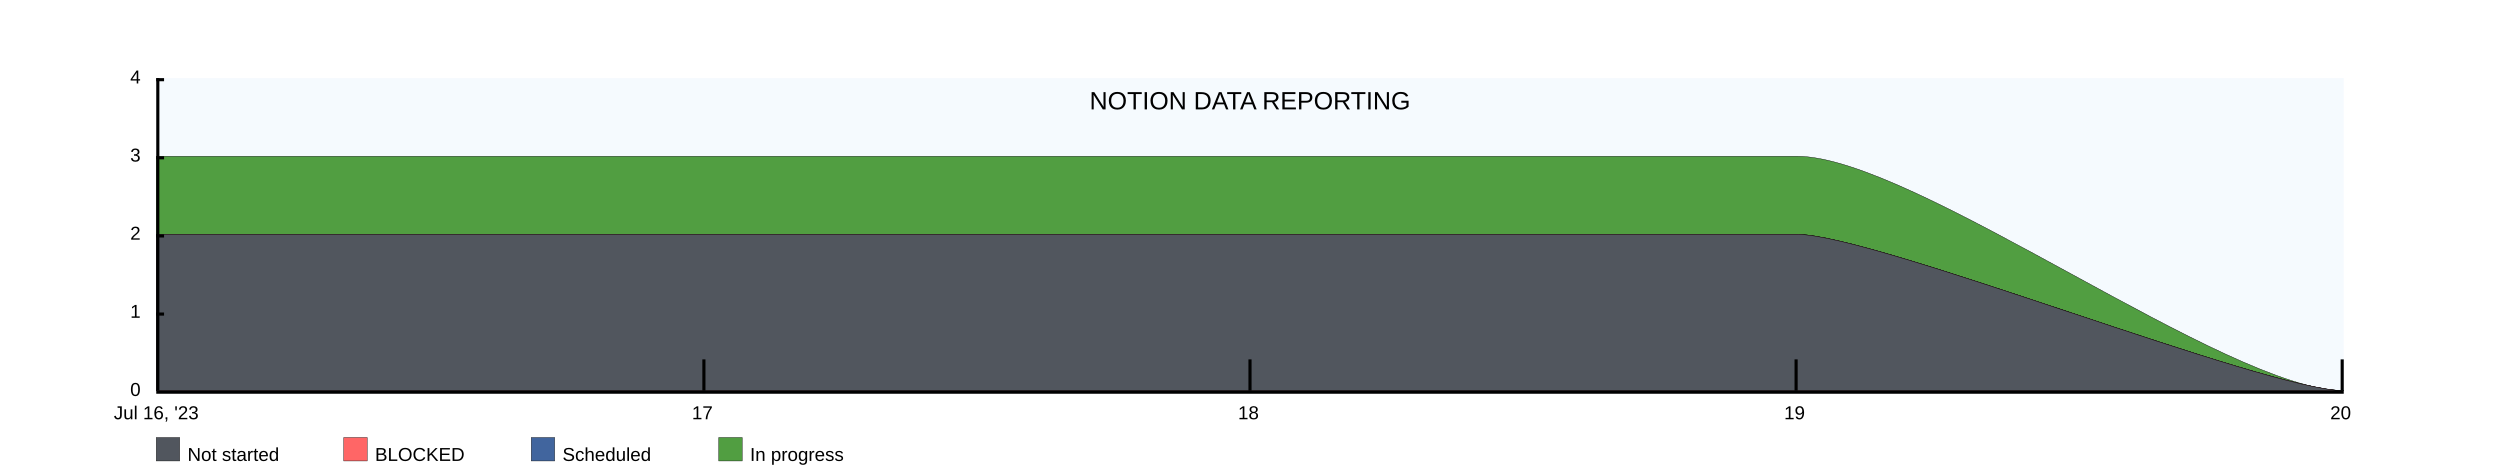
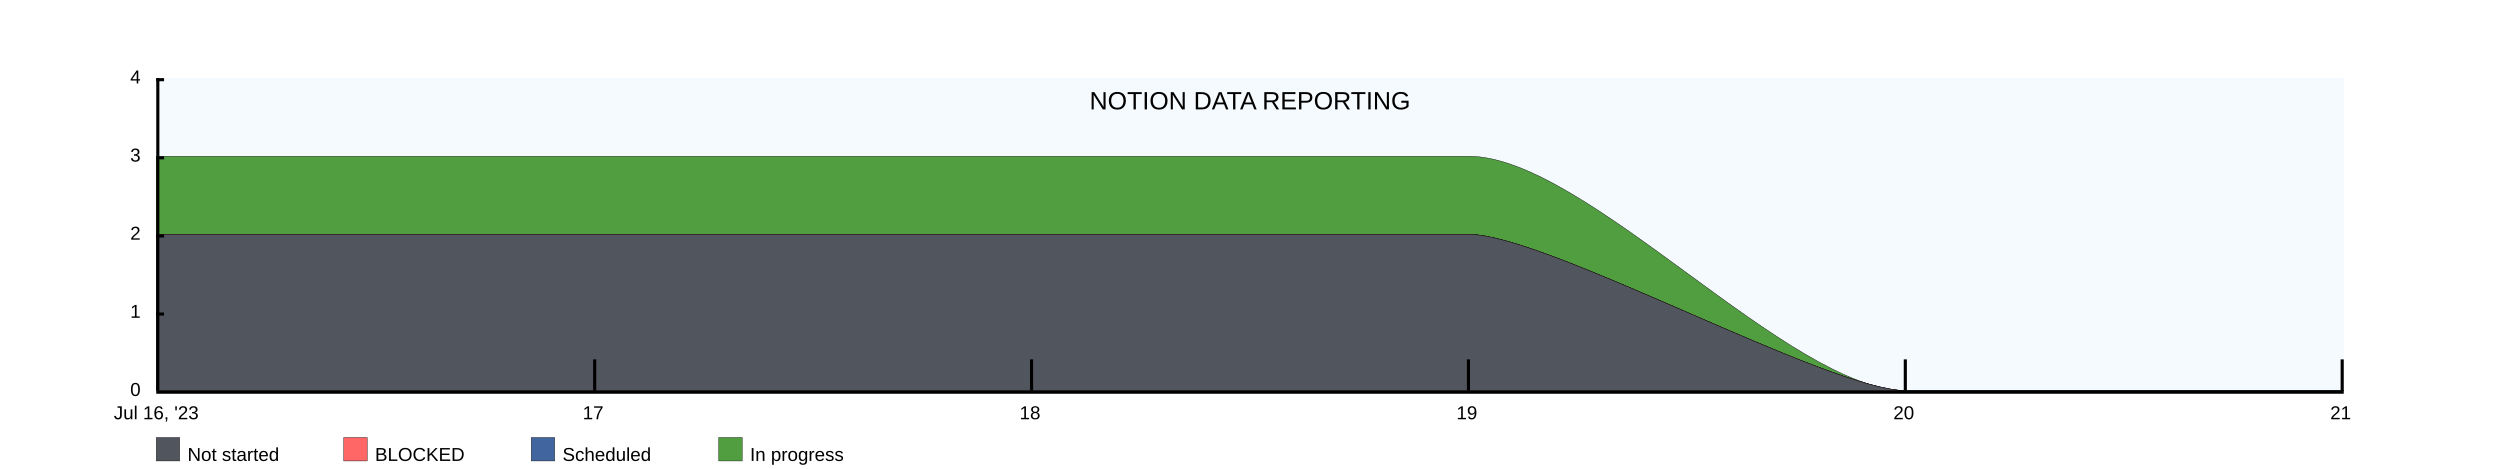
<svg xmlns="http://www.w3.org/2000/svg" width="1600" height="300">
  <rect x="100" y="50" width="1400" height="200" fill="rgba(221, 239, 250, .3)" />
  <clipPath id="theGraph">
    <rect x="100" y="50" width="1400" height="200" fill="black" />
  </clipPath>
  <rect x="100" y="280" width="15" height="15" fill="#51565E" stroke="black" stroke-width="0.25" />
  <text x="120" y="295" font-family="Arial" font-size="12" fill="black">Not started</text>
  <rect x="220" y="280" width="15" height="15" fill="#FF6666" stroke="black" stroke-width="0.25" />
  <text x="240" y="295" font-family="Arial" font-size="12" fill="black">BLOCKED</text>
  <rect x="340" y="280" width="15" height="15" fill="#41659E" stroke="black" stroke-width="0.25" />
  <text x="360" y="295" font-family="Arial" font-size="12" fill="black">Scheduled</text>
  <rect x="460" y="280" width="15" height="15" fill="#519E41" stroke="black" stroke-width="0.25" />
  <text x="480" y="295" font-family="Arial" font-size="12" fill="black">In progress</text>
-   <path d="M 100 100 M 100 100 C 100 100 450 100 450 100 C 450 100 800 100 800 100 C 800 100 1150 100 1150 100 C 1225 100 1425 250 1500 250 C 1500 250 1500 250 1500 250 C 1500 250 100 250 100 250 Z" fill="#519E41" stroke="black" stroke-width="0.25" />
-   <path d="M 100 150 M 100 150 C 100 150 450 150 450 150 C 450 150 800 150 800 150 C 800 150 1150 150 1150 150 C 1200 150 1450 250 1500 250 C 1500 250 1500 250 1500 250 C 1500 250 100 250 100 250 Z" fill="#41659E" stroke="black" stroke-width="0.25" />
-   <path d="M 100 150 M 100 150 C 100 150 450 150 450 150 C 450 150 800 150 800 150 C 800 150 1150 150 1150 150 C 1200 150 1450 250 1500 250 C 1500 250 1500 250 1500 250 C 1500 250 100 250 100 250 Z" fill="#FF6666" stroke="black" stroke-width="0.25" />
-   <path d="M 100 150 M 100 150 C 100 150 450 150 450 150 C 450 150 800 150 800 150 C 800 150 1150 150 1150 150 C 1200 150 1450 250 1500 250 C 1500 250 1500 250 1500 250 C 1500 250 100 250 100 250 Z" fill="#51565E" stroke="black" stroke-width="0.25" />
+   <path d="M 100 100 M 100 100 C 100 100 380 100 380 100 C 380 100 660 100 660 100 C 660 100 940 100 940 100 C 1015 100 1145 250 1220 250 C 1220 250 1500 250 1500 250 C 1500 250 1500 250 1500 250 C 1500 250 100 250 100 250 Z" fill="#519E41" stroke="black" stroke-width="0.25" />
+   <path d="M 100 150 M 100 150 C 100 150 380 150 380 150 C 380 150 660 150 660 150 C 660 150 940 150 940 150 C 990 150 1170 250 1220 250 C 1220 250 1500 250 1500 250 C 1500 250 1500 250 1500 250 C 1500 250 100 250 100 250 Z" fill="#41659E" stroke="black" stroke-width="0.25" />
+   <path d="M 100 150 M 100 150 C 100 150 380 150 380 150 C 380 150 660 150 660 150 C 660 150 940 150 940 150 C 990 150 1170 250 1220 250 C 1220 250 1500 250 1500 250 C 1500 250 1500 250 1500 250 C 1500 250 100 250 100 250 Z" fill="#FF6666" stroke="black" stroke-width="0.25" />
+   <path d="M 100 150 M 100 150 C 100 150 380 150 380 150 C 380 150 660 150 660 150 C 660 150 940 150 940 150 C 990 150 1170 250 1220 250 C 1220 250 1500 250 1500 250 C 1500 250 1500 250 1500 250 C 1500 250 100 250 100 250 Z" fill="#51565E" stroke="black" stroke-width="0.25" />
  <text x="800" y="70" font-family="Arial" font-size="16" fill="black" text-anchor="middle" alignment-baseline="middle">NOTION DATA REPORTING</text>
  <rect x="100" y="250" width="1400" height="2" fill="black" />
  <rect x="100" y="50" width="5" height="2" fill="black" />
  <rect x="100" y="100" width="5" height="2" fill="black" />
  <rect x="100" y="150" width="5" height="2" fill="black" />
  <rect x="100" y="200" width="5" height="2" fill="black" />
  <text x="90" y="50" font-family="Arial" font-size="12" fill="black" text-anchor="end" dominant-baseline="middle">4</text>
  <text x="90" y="100" font-family="Arial" font-size="12" fill="black" text-anchor="end" dominant-baseline="middle">3</text>
  <text x="90" y="150" font-family="Arial" font-size="12" fill="black" text-anchor="end" dominant-baseline="middle">2</text>
  <text x="90" y="200" font-family="Arial" font-size="12" fill="black" text-anchor="end" dominant-baseline="middle">1</text>
  <text x="90" y="250" font-family="Arial" font-size="12" fill="black" text-anchor="end" dominant-baseline="middle">0</text>
  <text x="100" y="260" font-family="Arial" fill="black" text-anchor="middle" dominant-baseline="hanging">Jul 16, '23</text>
-   <text x="449.5" y="260" font-family="Arial" fill="black" text-anchor="middle" dominant-baseline="hanging">17</text>
-   <text x="799" y="260" font-family="Arial" fill="black" text-anchor="middle" dominant-baseline="hanging">18</text>
-   <text x="1148.5" y="260" font-family="Arial" fill="black" text-anchor="middle" dominant-baseline="hanging">19</text>
-   <text x="1498" y="260" font-family="Arial" fill="black" text-anchor="middle" dominant-baseline="hanging">20</text>
+   <text x="379.6" y="260" font-family="Arial" fill="black" text-anchor="middle" dominant-baseline="hanging">17</text>
+   <text x="659.2" y="260" font-family="Arial" fill="black" text-anchor="middle" dominant-baseline="hanging">18</text>
+   <text x="938.8" y="260" font-family="Arial" fill="black" text-anchor="middle" dominant-baseline="hanging">19</text>
+   <text x="1218.4" y="260" font-family="Arial" fill="black" text-anchor="middle" dominant-baseline="hanging">20</text>
+   <text x="1498" y="260" font-family="Arial" fill="black" text-anchor="middle" dominant-baseline="hanging">21</text>
  <rect x="100" y="50" width="2" height="200" fill="black" />
-   <rect x="449.5" y="230" width="2" height="20" fill="black" />
-   <rect x="799" y="230" width="2" height="20" fill="black" />
-   <rect x="1148.5" y="230" width="2" height="20" fill="black" />
+   <rect x="379.6" y="230" width="2" height="20" fill="black" />
+   <rect x="659.2" y="230" width="2" height="20" fill="black" />
+   <rect x="938.8" y="230" width="2" height="20" fill="black" />
+   <rect x="1218.4" y="230" width="2" height="20" fill="black" />
  <rect x="1498" y="230" width="2" height="20" fill="black" />
</svg>
